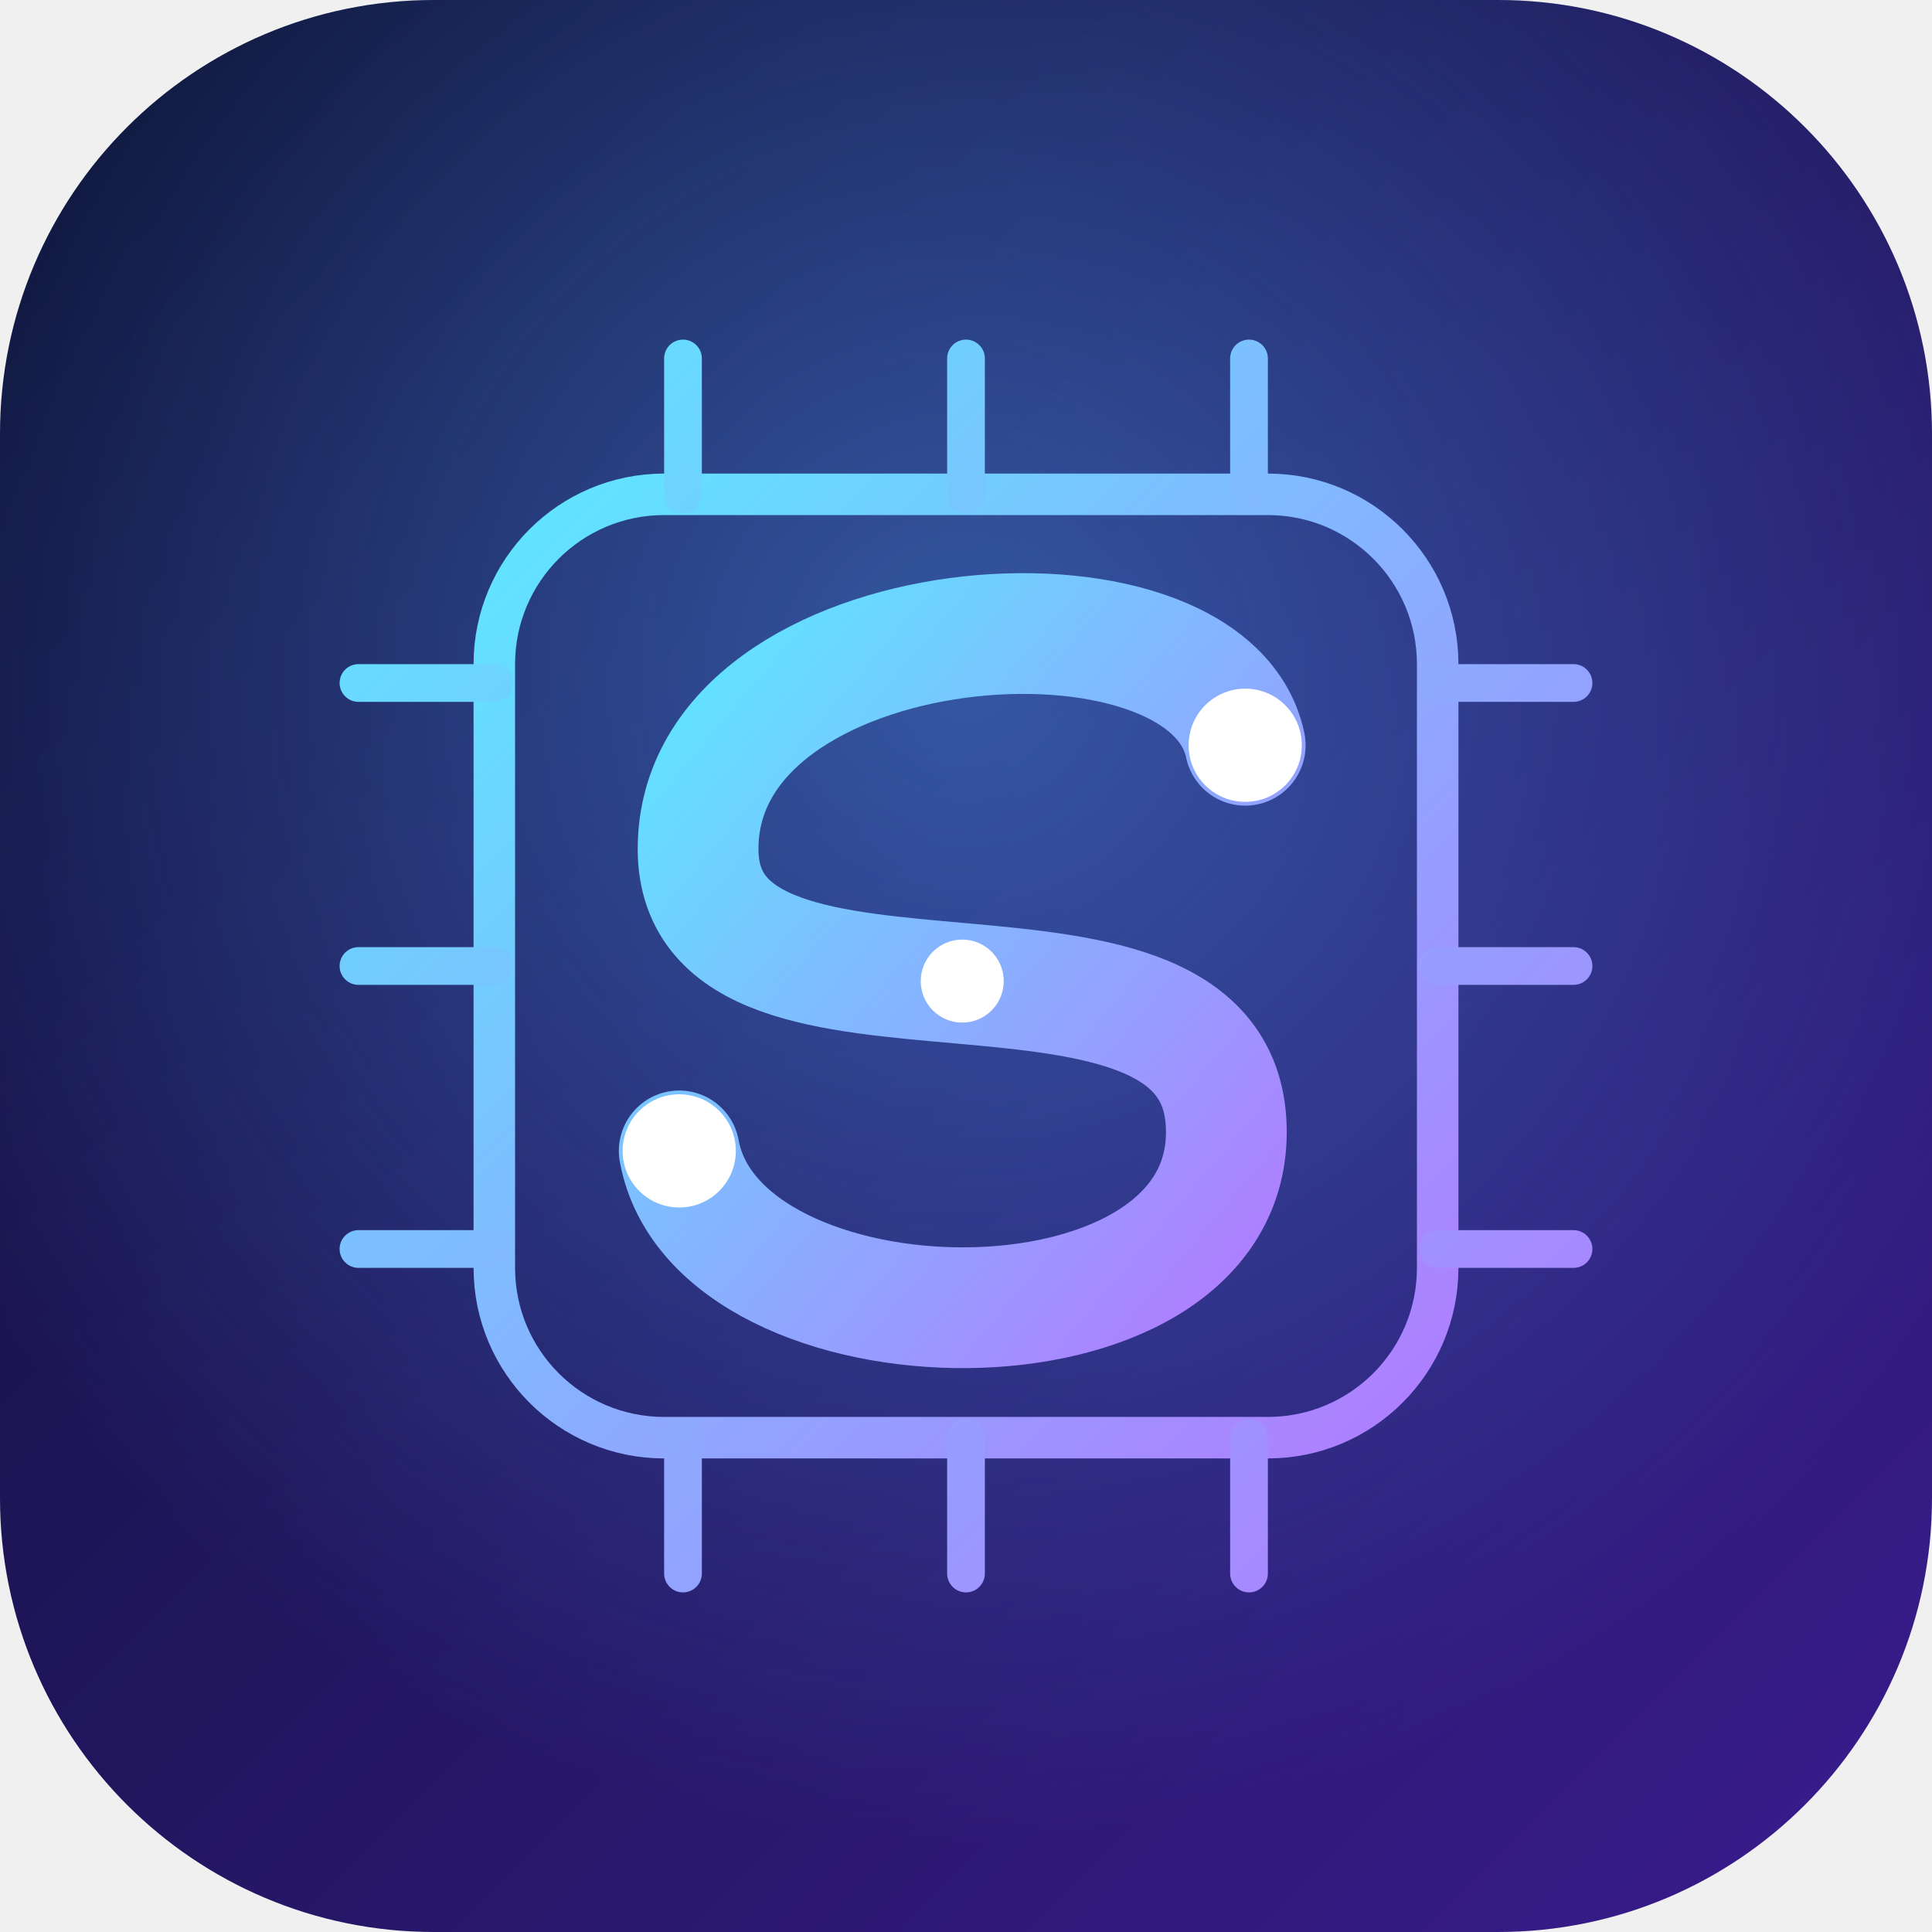
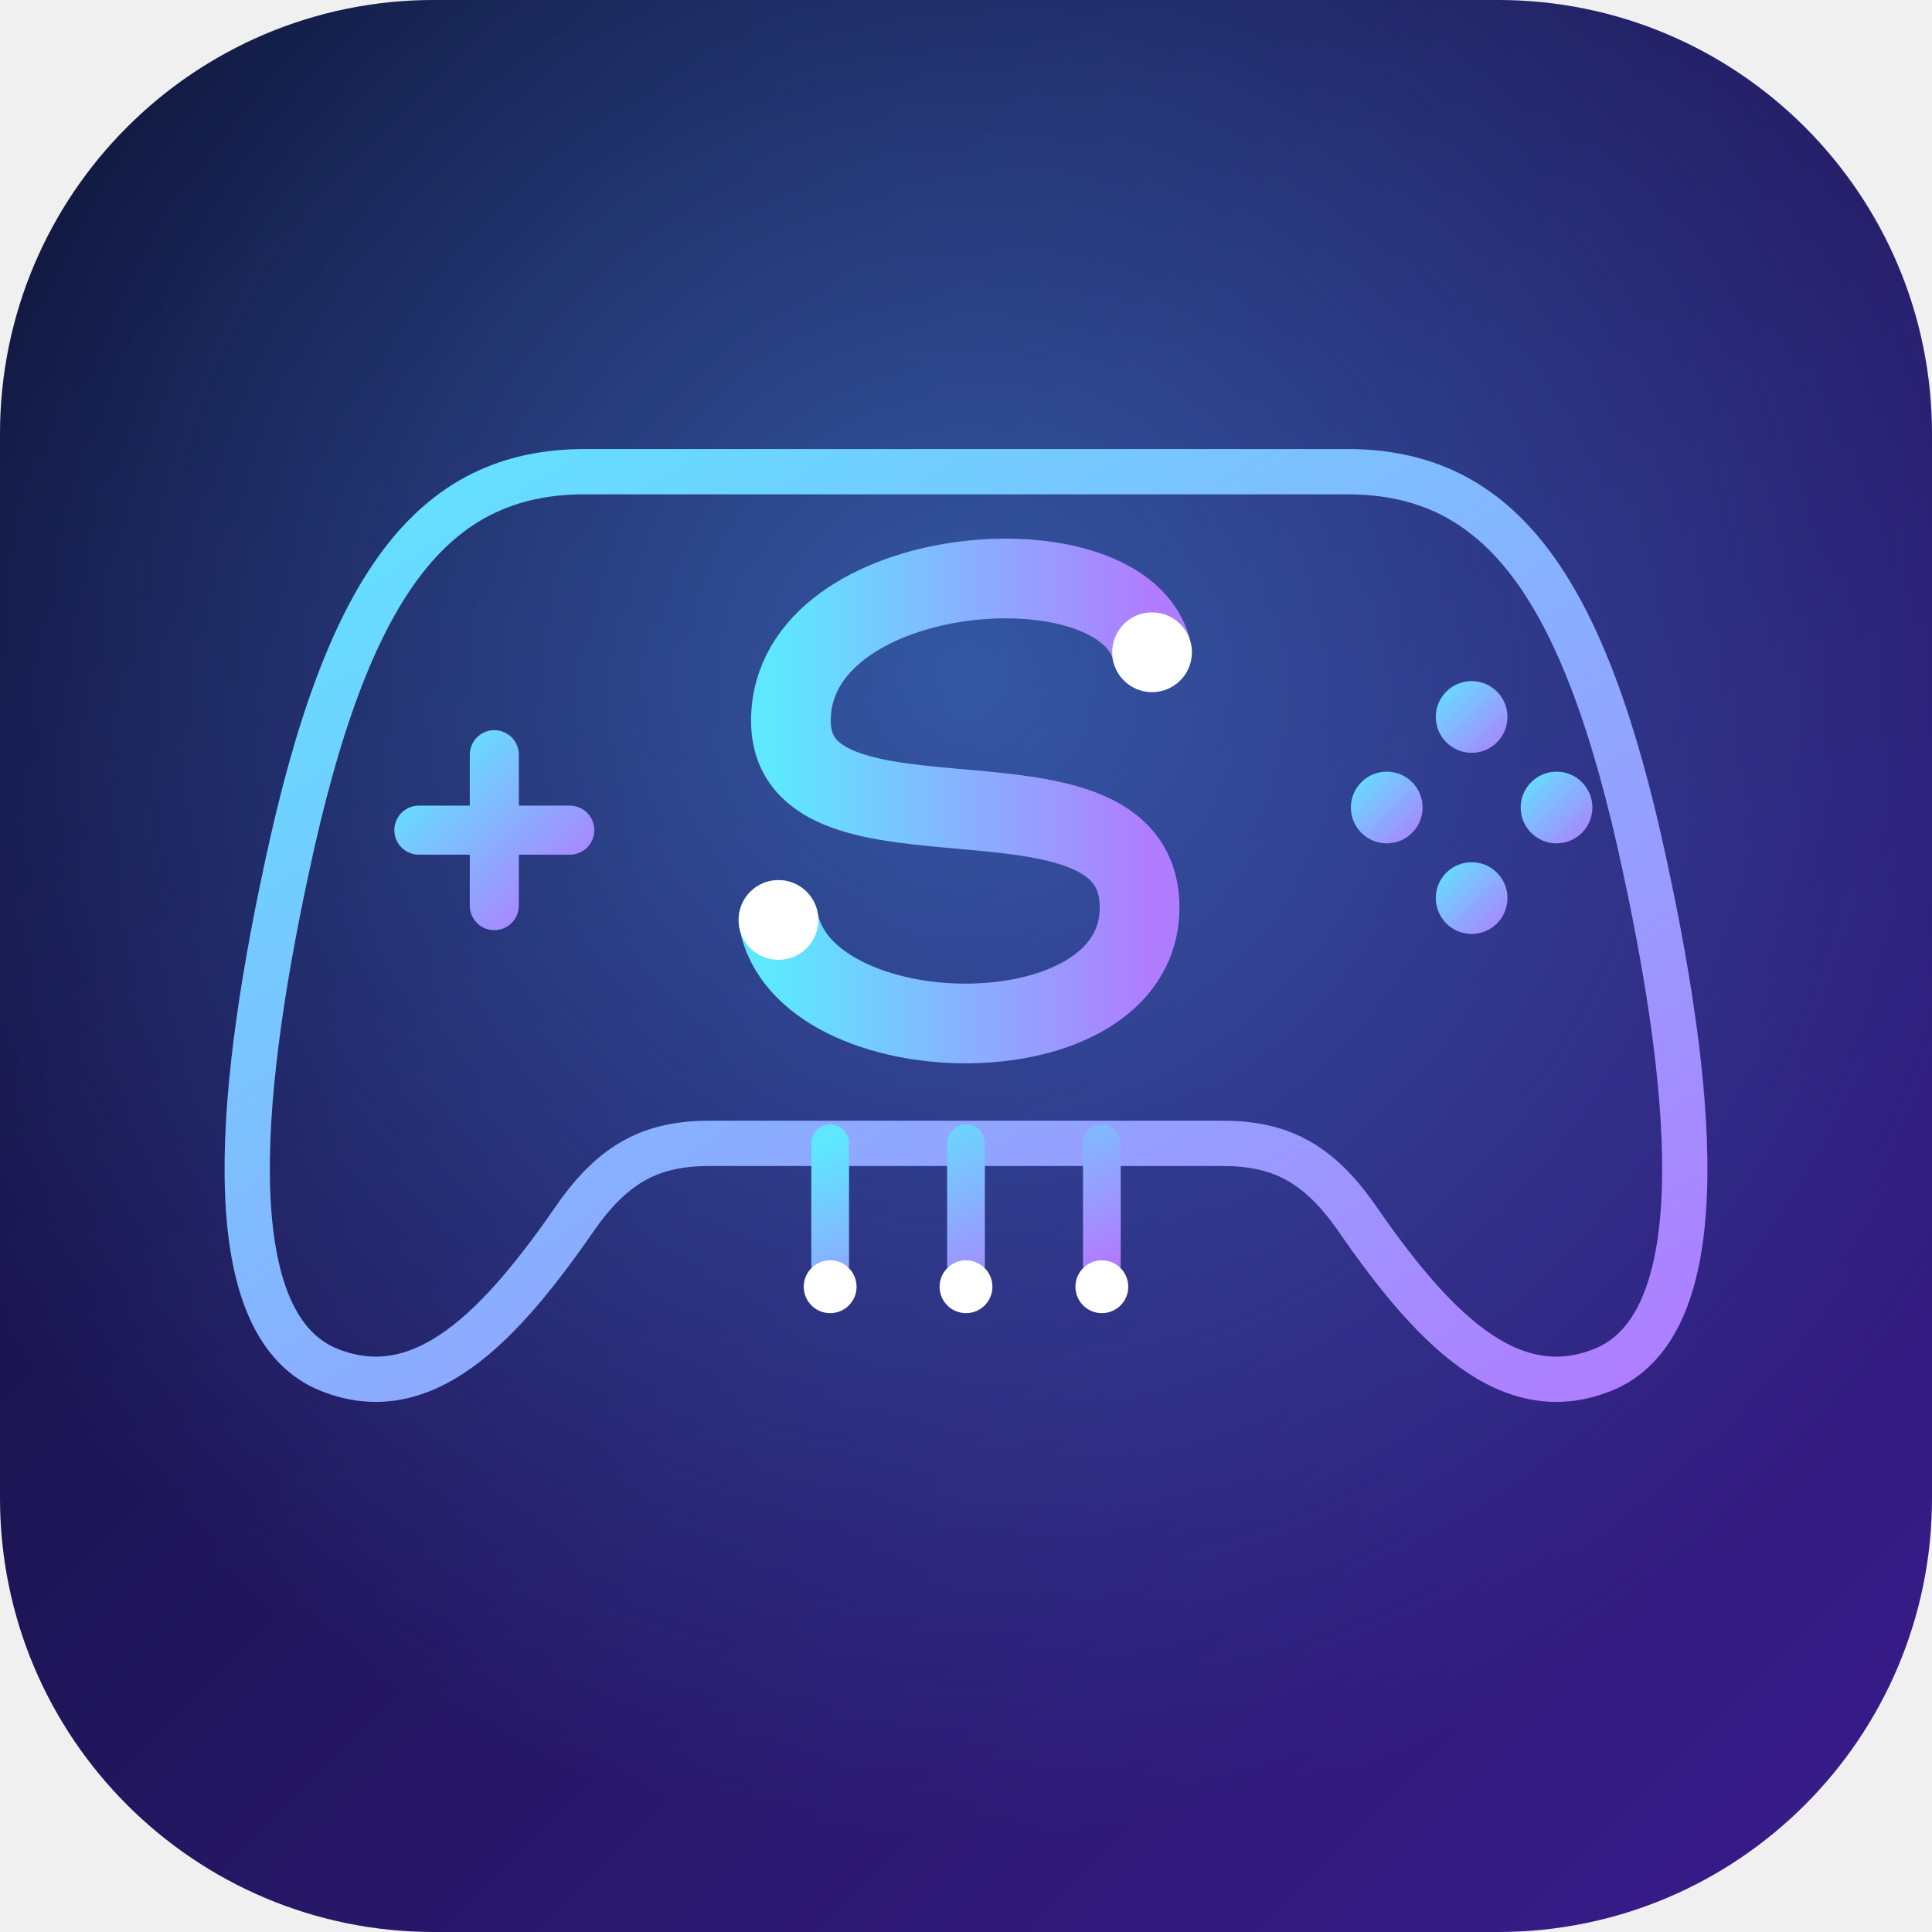
<svg xmlns="http://www.w3.org/2000/svg" width="1024" height="1024" viewBox="0 0 1024 1024">
  <defs>
    <linearGradient id="bg" x1="0" y1="0" x2="1" y2="1">
      <stop offset="0" stop-color="#0A1030" />
      <stop offset="1" stop-color="#3A1C8F" />
    </linearGradient>
-     <linearGradient id="s" x1="0" y1="0" x2="1" y2="1">
+     <linearGradient id="d" x1="0" y1="0" x2="1" y2="1">
+       <stop offset="0" stop-color="#5EE7FF" />
+       <stop offset="1" stop-color="#B07CFF" />
+     </linearGradient>
+     <linearGradient id="sh" x1="0" y1="0" x2="1" y2="0">
      <stop offset="0" stop-color="#5EE7FF" />
      <stop offset="1" stop-color="#B07CFF" />
    </linearGradient>
    <radialGradient id="glow" cx=".5" cy=".35" r=".6">
      <stop offset="0" stop-color="#4FA8FF" stop-opacity=".45" />
      <stop offset="1" stop-color="#4FA8FF" stop-opacity="0" />
    </radialGradient>
  </defs>
  <rect width="1024" height="1024" rx="230" fill="url(#bg)" />
  <rect width="1024" height="1024" rx="230" fill="url(#glow)" />
-   <g stroke="url(#s)" stroke-width="22" stroke-linecap="round" fill="none">
-     <rect x="262" y="262" width="500" height="500" rx="90" />
-     <g stroke-width="20">
-       <path d="M362 262V190M512 262V190M662 262V190M362 762V834M512 762V834M662 762V834M262 362H190M262 512H190M262 662H190M762 362H834M762 512H834M762 662H834" />
+   <g transform="translate(0 -20)">
+     <path d="M310 270H714C795 270 840 330 872 480C900 610 906 720 852 745C800 768 758 722 718 664C698 636 678 626 648 626H376C346 626 326 636 306 664C266 722 224 768 172 745C118 720 124 610 152 480C184 330 229 270 310 270Z" fill="none" stroke="url(#d)" stroke-width="24" stroke-linejoin="round" />
+     <g stroke="url(#d)" stroke-width="26" stroke-linecap="round" fill="none">
+       <path d="M262 400V480M222 440H302" transform="translate(0 20)" />
    </g>
-     <path d="M 660 395 C 640 300 370 320 370 450 C 370 570 650 470 650 600 C 650 725 380 720 360 610" stroke-width="64" transform="translate(0 -40) translate(0 40)" />
-   </g>
-   <g fill="#fff">
-     <circle cx="660" cy="395" r="30" />
-     <circle cx="360" cy="610" r="30" />
-     <circle cx="510" cy="520" r="22" />
+     <g fill="url(#d)">
+       <circle cx="780" cy="400" r="19" />
+       <circle cx="825" cy="448" r="19" />
+       <circle cx="735" cy="448" r="19" />
+       <circle cx="780" cy="496" r="19" />
+     </g>
+     <g stroke="url(#d)" stroke-width="20" stroke-linecap="round">
+       <path d="M440 626V690M512 626V690M584 626V690" />
+     </g>
+     <g fill="#fff">
+       <circle cx="440" cy="702" r="14" />
+       <circle cx="512" cy="702" r="14" />
+       <circle cx="584" cy="702" r="14" />
+     </g>
+     <g transform="translate(175 105) scale(.66)">
+       <path d="M660,395C640,300 370,320 370,450C370,570 650,470 650,600C650,725 380,720 360,610" stroke="url(#sh)" stroke-width="64" stroke-linecap="round" fill="none" />
+       <g fill="#fff">
+         <circle cx="660" cy="395" r="32" />
+         <circle cx="360" cy="610" r="32" />
+       </g>
+     </g>
  </g>
</svg>
